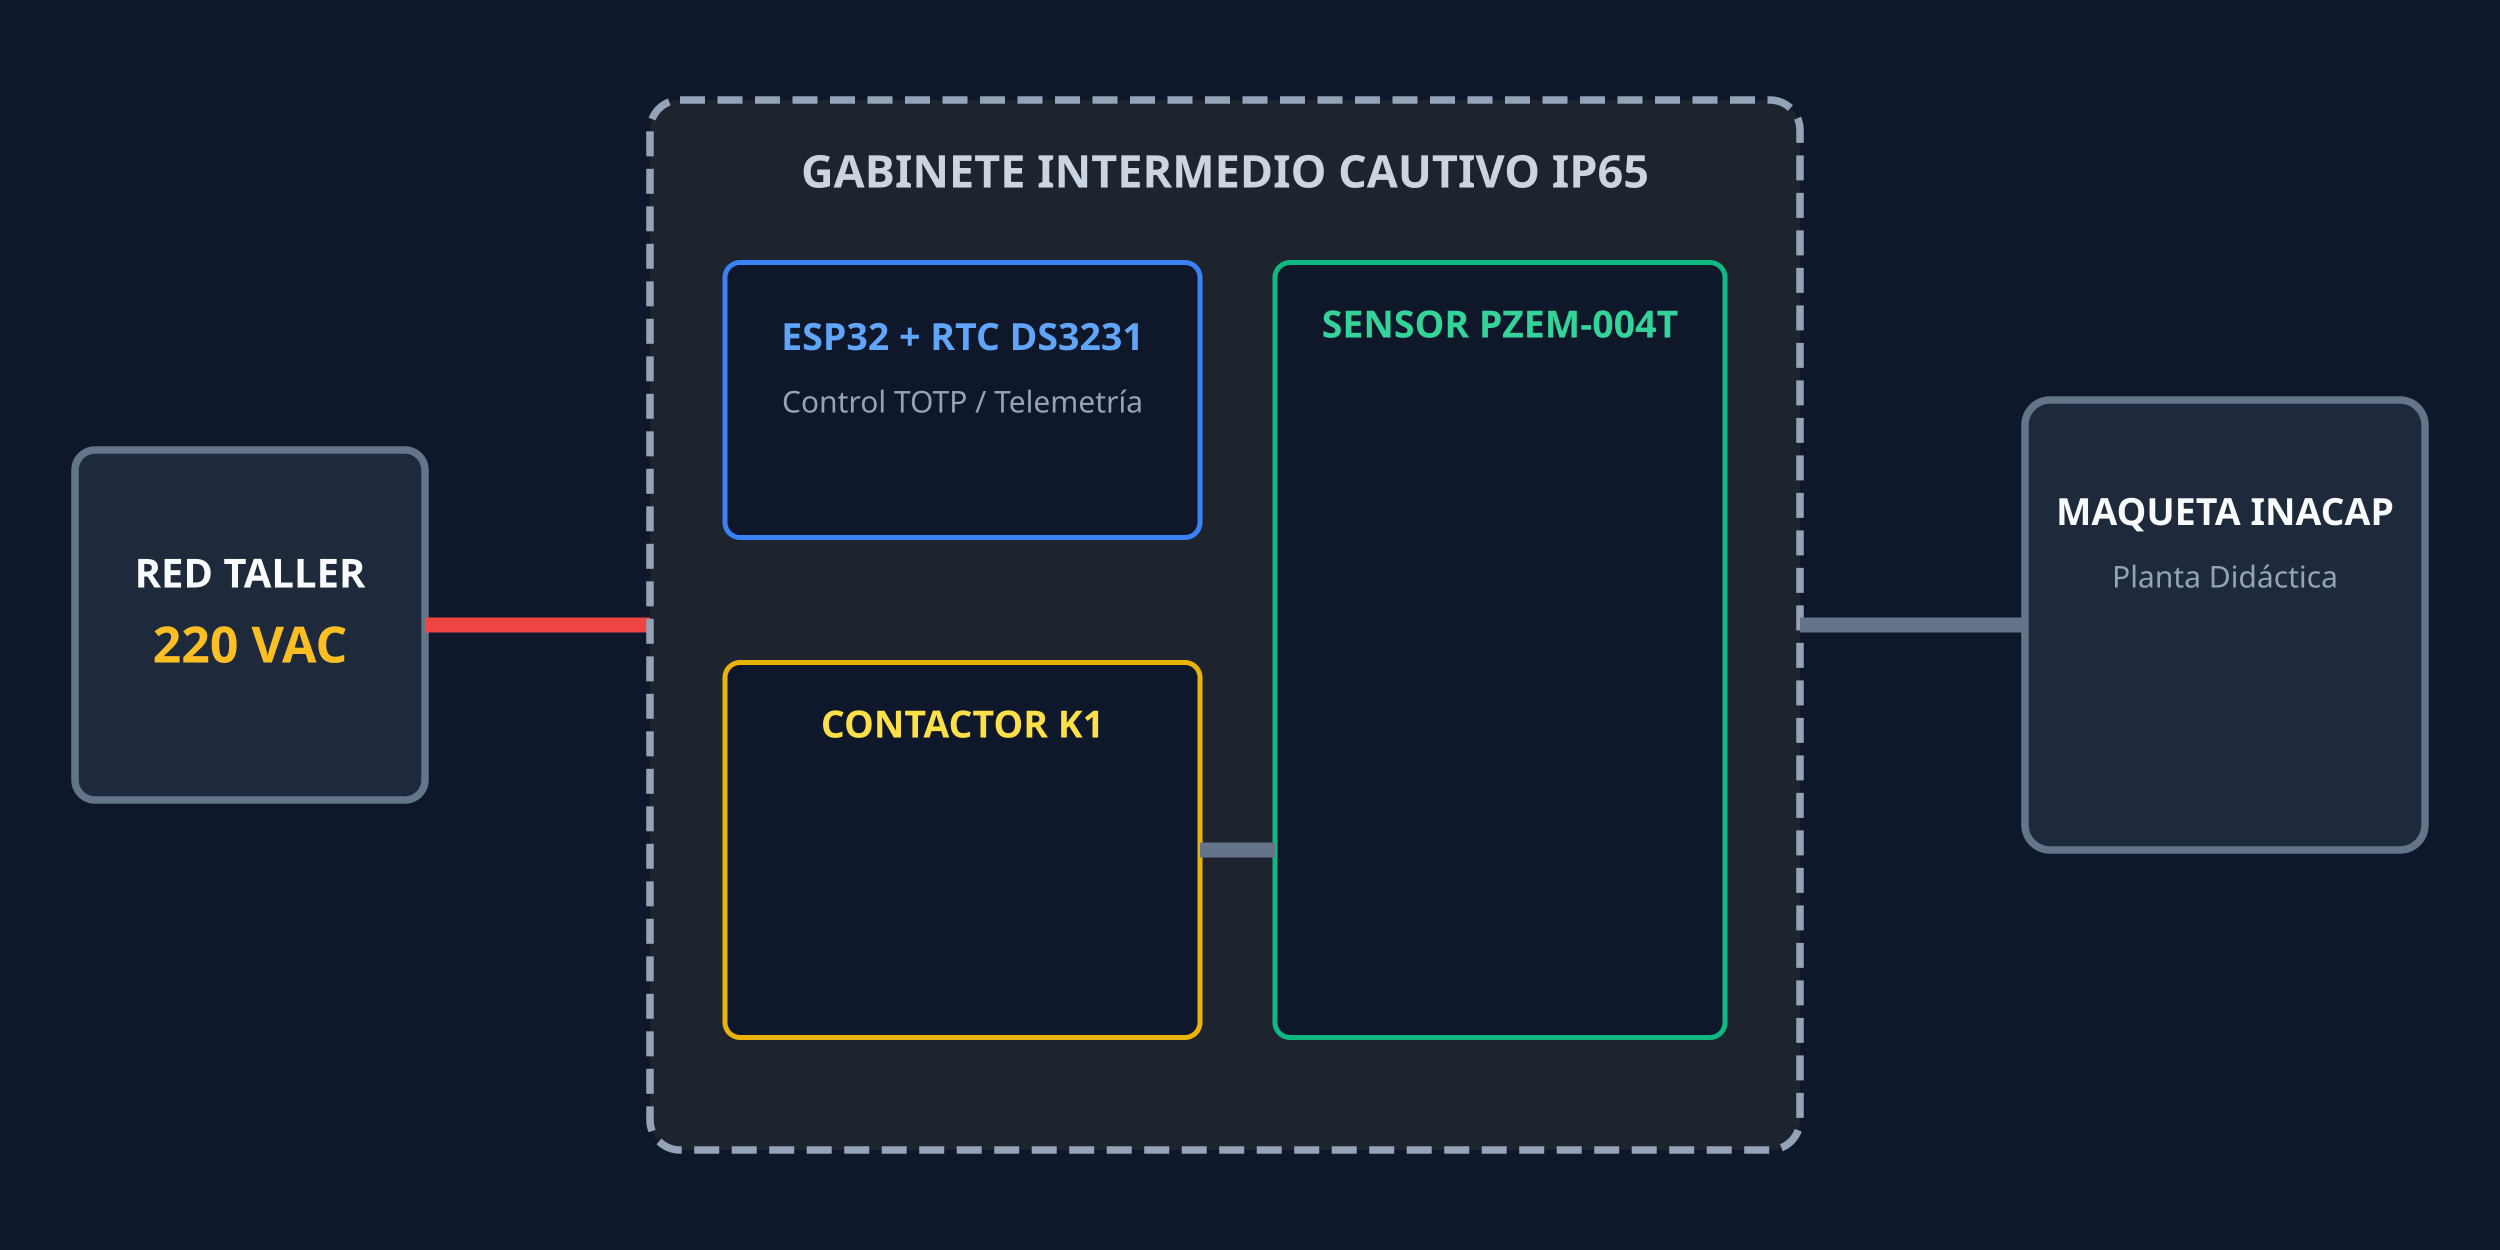
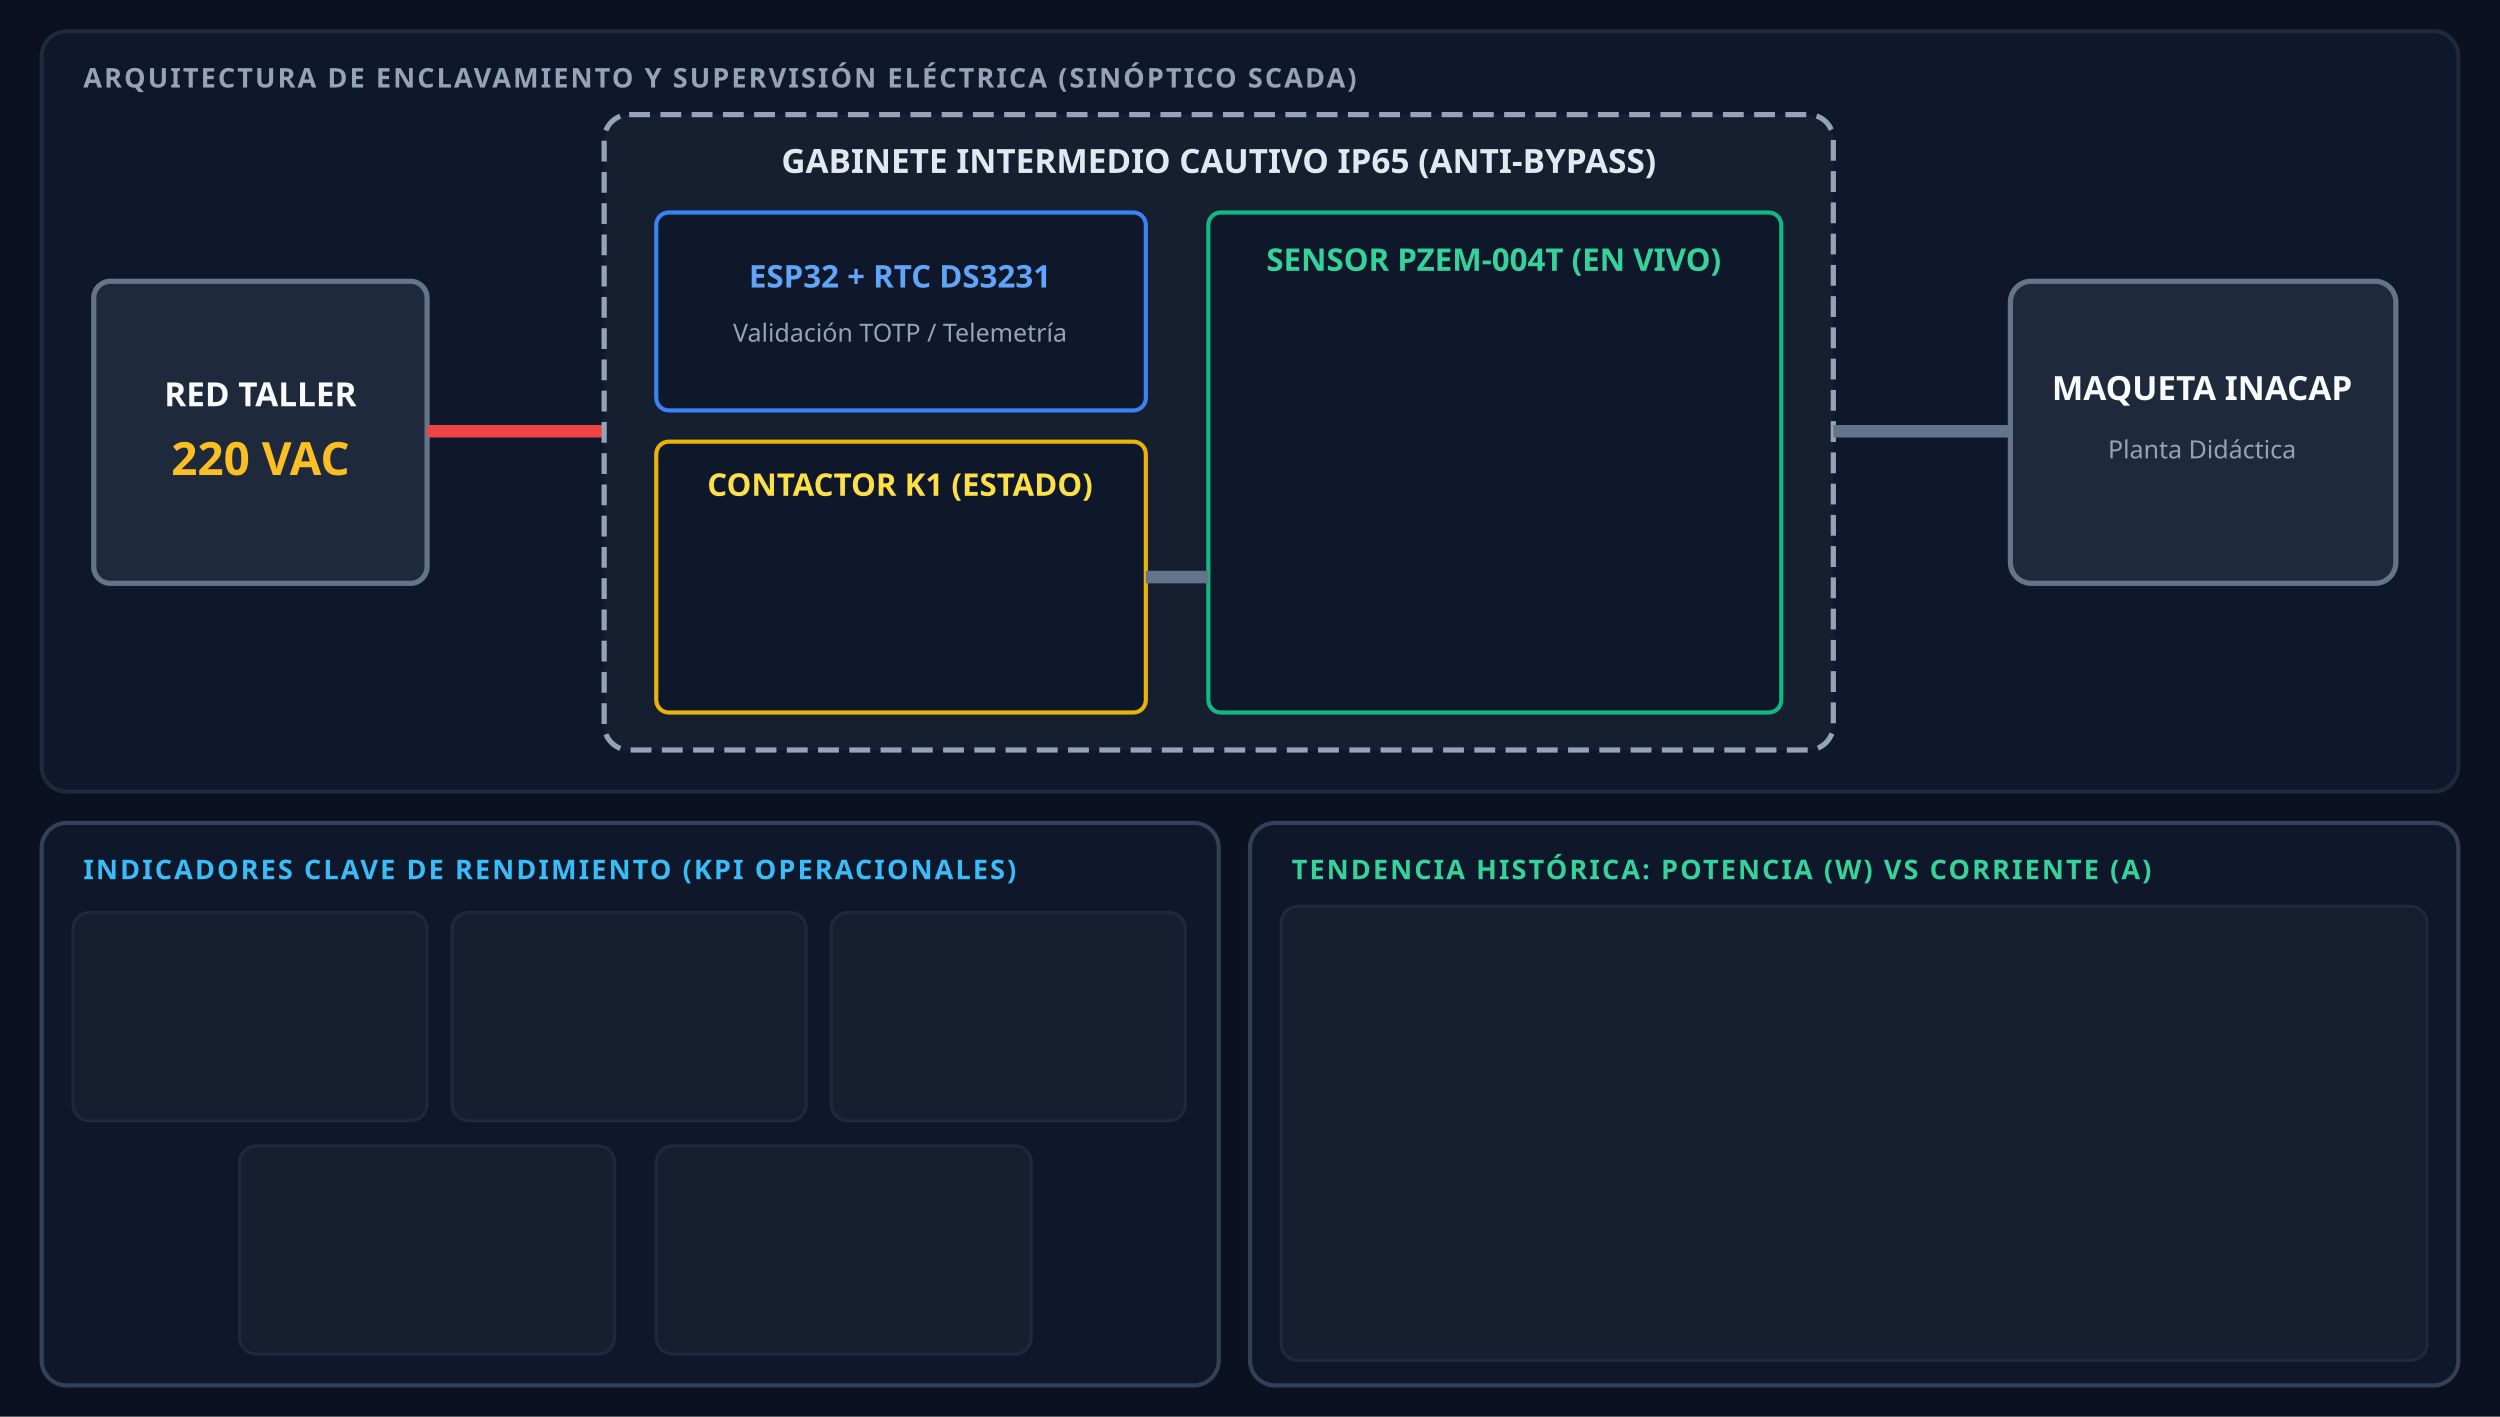
- <svg xmlns="http://www.w3.org/2000/svg" viewBox="0 0 1000 500" width="1000" height="500">
-   <rect width="1000" height="500" fill="#0f172a" />
-   <rect x="30" y="180" width="140" height="140" rx="8" fill="#1e293b" stroke="#64748b" stroke-width="3" />
-   <text x="100" y="235" text-anchor="middle" fill="#f8fafc" font-family="sans-serif" font-size="16" font-weight="bold">RED TALLER</text>
-   <text x="100" y="265" text-anchor="middle" fill="#fbbf24" font-family="sans-serif" font-size="20" font-weight="bold">220 VAC</text>
-   <line x1="170" y1="250" x2="260" y2="250" stroke="#ef4444" stroke-width="6" />
-   <rect x="260" y="40" width="460" height="420" rx="12" fill="#1e242d" stroke="#94a3b8" stroke-width="3" stroke-dasharray="10,5" />
-   <text x="490" y="75" text-anchor="middle" fill="#cbd5e1" font-family="sans-serif" font-size="18" font-weight="bold">GABINETE INTERMEDIO CAUTIVO IP65</text>
-   <rect x="290" y="105" width="190" height="110" rx="6" fill="#0f172a" stroke="#3b82f6" stroke-width="2" />
-   <text x="385" y="140" text-anchor="middle" fill="#60a5fa" font-family="sans-serif" font-size="15" font-weight="bold">ESP32 + RTC DS3231</text>
-   <text x="385" y="165" text-anchor="middle" fill="#94a3b8" font-family="sans-serif" font-size="12">Control TOTP / Telemetría</text>
-   <rect x="290" y="265" width="190" height="150" rx="6" fill="#0f172a" stroke="#eab308" stroke-width="2" />
-   <text x="385" y="295" text-anchor="middle" fill="#fde047" font-family="sans-serif" font-size="15" font-weight="bold">CONTACTOR K1</text>
-   <rect x="510" y="105" width="180" height="310" rx="6" fill="#0f172a" stroke="#10b981" stroke-width="2" />
-   <text x="600" y="135" text-anchor="middle" fill="#34d399" font-family="sans-serif" font-size="15" font-weight="bold">SENSOR PZEM-004T</text>
-   <line x1="480" y1="340" x2="510" y2="340" stroke="#64748b" stroke-width="6" />
-   <line x1="720" y1="250" x2="810" y2="250" stroke="#64748b" stroke-width="6" />
-   <rect x="810" y="160" width="160" height="180" rx="10" fill="#1e293b" stroke="#64748b" stroke-width="3" />
-   <text x="890" y="210" text-anchor="middle" fill="#f8fafc" font-family="sans-serif" font-size="15" font-weight="bold">MAQUETA INACAP</text>
-   <text x="890" y="235" text-anchor="middle" fill="#94a3b8" font-family="sans-serif" font-size="12">Planta Didáctica</text>
+ <svg xmlns="http://www.w3.org/2000/svg" viewBox="0 0 1200 680" width="1200" height="680">
+   <rect width="1200" height="680" fill="#0b1120" />
+   <rect x="20" y="15" width="1160" height="365" rx="12" fill="#0f172a" stroke="#1e293b" stroke-width="2" />
+   <text x="40" y="42" fill="#94a3b8" font-family="sans-serif" font-size="13" font-weight="bold" letter-spacing="1">ARQUITECTURA DE ENCLAVAMIENTO Y SUPERVISIÓN ELÉCTRICA (SINÓPTICO SCADA)</text>
+   <rect x="45" y="135" width="160" height="145" rx="8" fill="#1e293b" stroke="#64748b" stroke-width="2.5" />
+   <text x="125" y="195" text-anchor="middle" fill="#f8fafc" font-family="sans-serif" font-size="16" font-weight="bold">RED TALLER</text>
+   <text x="125" y="228" text-anchor="middle" fill="#fbbf24" font-family="sans-serif" font-size="22" font-weight="bold">220 VAC</text>
+   <line x1="205" y1="207" x2="290" y2="207" stroke="#ef4444" stroke-width="6" />
+   <rect x="290" y="55" width="590" height="305" rx="12" fill="#161f30" stroke="#94a3b8" stroke-width="2.5" stroke-dasharray="10,5" />
+   <text x="585" y="83" text-anchor="middle" fill="#e2e8f0" font-family="sans-serif" font-size="16" font-weight="bold">GABINETE INTERMEDIO CAUTIVO IP65 (ANTI-BYPASS)</text>
+   <rect x="315" y="102" width="235" height="95" rx="6" fill="#0f172a" stroke="#3b82f6" stroke-width="2" />
+   <text x="432" y="138" text-anchor="middle" fill="#60a5fa" font-family="sans-serif" font-size="15" font-weight="bold">ESP32 + RTC DS3231</text>
+   <text x="432" y="164" text-anchor="middle" fill="#94a3b8" font-family="sans-serif" font-size="12">Validación TOTP / Telemetría</text>
+   <rect x="315" y="212" width="235" height="130" rx="6" fill="#0f172a" stroke="#eab308" stroke-width="2" />
+   <text x="432" y="238" text-anchor="middle" fill="#fde047" font-family="sans-serif" font-size="15" font-weight="bold">CONTACTOR K1 (ESTADO)</text>
+   <rect x="580" y="102" width="275" height="240" rx="6" fill="#0f172a" stroke="#10b981" stroke-width="2" />
+   <text x="717" y="130" text-anchor="middle" fill="#34d399" font-family="sans-serif" font-size="15" font-weight="bold">SENSOR PZEM-004T (EN VIVO)</text>
+   <line x1="550" y1="277" x2="580" y2="277" stroke="#64748b" stroke-width="6" />
+   <line x1="880" y1="207" x2="965" y2="207" stroke="#64748b" stroke-width="6" />
+   <rect x="965" y="135" width="185" height="145" rx="10" fill="#1e293b" stroke="#64748b" stroke-width="2.5" />
+   <text x="1057" y="192" text-anchor="middle" fill="#f8fafc" font-family="sans-serif" font-size="16" font-weight="bold">MAQUETA INACAP</text>
+   <text x="1057" y="220" text-anchor="middle" fill="#94a3b8" font-family="sans-serif" font-size="12">Planta Didáctica</text>
+   <rect x="20" y="395" width="565" height="270" rx="12" fill="#0f172a" stroke="#334155" stroke-width="2" />
+   <text x="40" y="422" fill="#38bdf8" font-family="sans-serif" font-size="13" font-weight="bold" letter-spacing="1">INDICADORES CLAVE DE RENDIMIENTO (KPI OPERACIONALES)</text>
+   <rect x="35" y="438" width="170" height="100" rx="8" fill="#161f30" stroke="#1e293b" stroke-width="1.5" />
+   <rect x="217" y="438" width="170" height="100" rx="8" fill="#161f30" stroke="#1e293b" stroke-width="1.5" />
+   <rect x="399" y="438" width="170" height="100" rx="8" fill="#161f30" stroke="#1e293b" stroke-width="1.5" />
+   <rect x="115" y="550" width="180" height="100" rx="8" fill="#161f30" stroke="#1e293b" stroke-width="1.5" />
+   <rect x="315" y="550" width="180" height="100" rx="8" fill="#161f30" stroke="#1e293b" stroke-width="1.5" />
+   <rect x="600" y="395" width="580" height="270" rx="12" fill="#0f172a" stroke="#334155" stroke-width="2" />
+   <text x="620" y="422" fill="#34d399" font-family="sans-serif" font-size="13" font-weight="bold" letter-spacing="1">TENDENCIA HISTÓRICA: POTENCIA (W) VS CORRIENTE (A)</text>
+   <rect x="615" y="435" width="550" height="218" rx="8" fill="#161f30" stroke="#1e293b" stroke-width="1.5" />
</svg>
